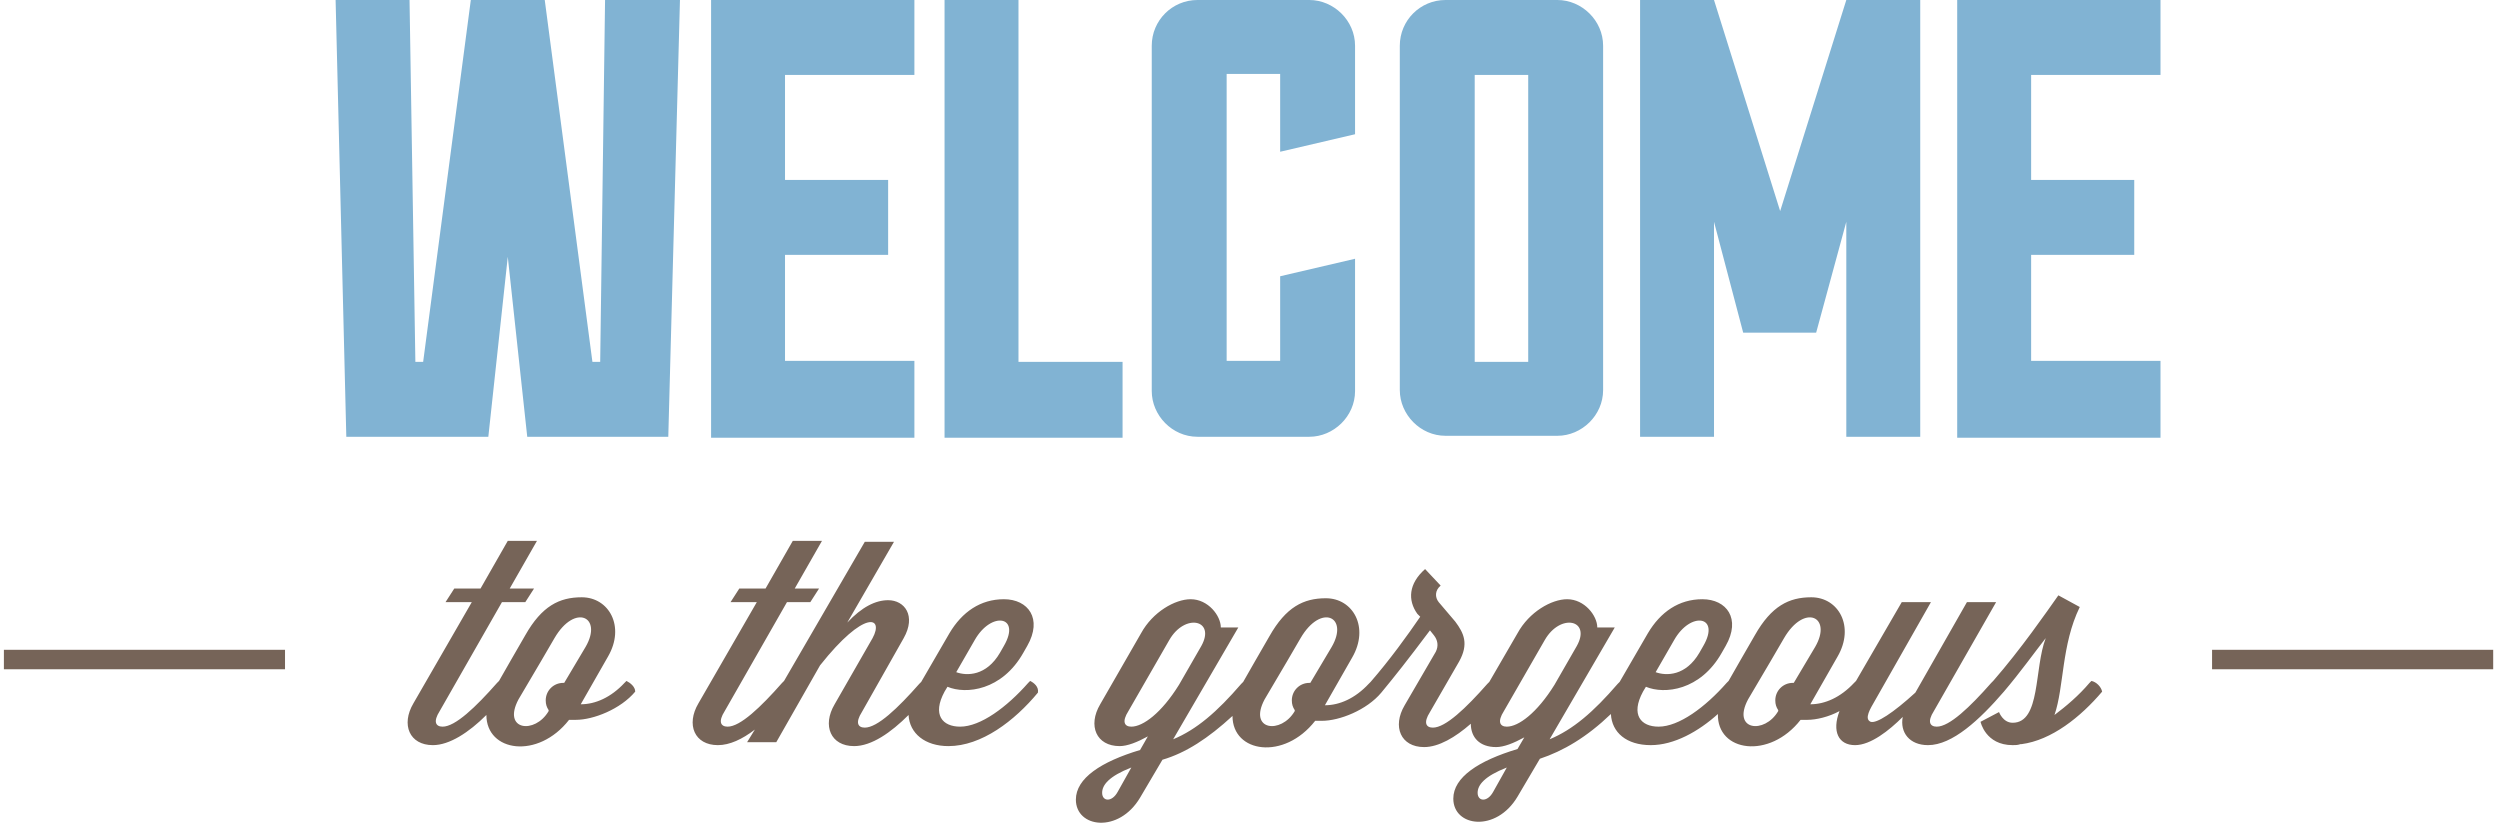
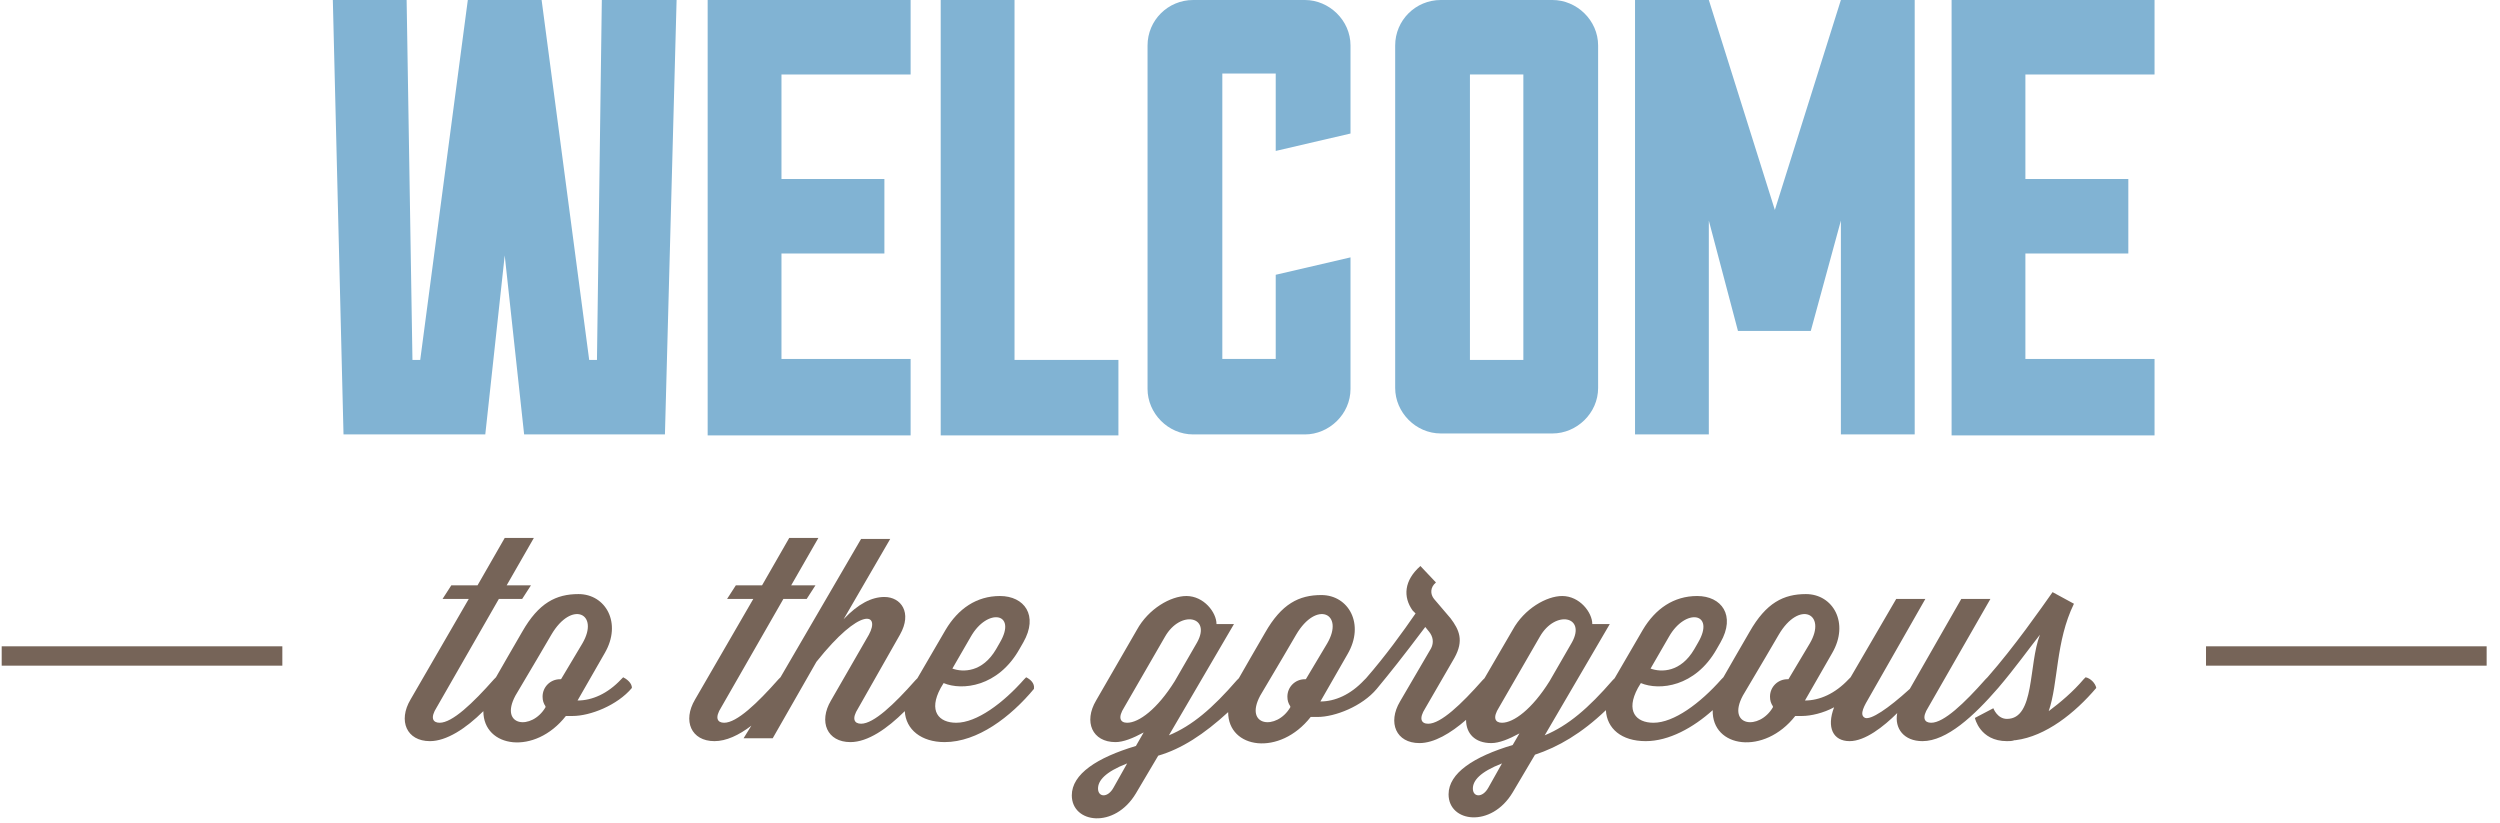
- <svg xmlns="http://www.w3.org/2000/svg" width="257" height="85" id="welcome_icon" viewBox="0 0 257 85">
-   <path d="m64.4 70-.2.2c-1.4 1.5-3 2.2-4.5 2.2l2.8-4.9c1.8-3.1.1-6.1-2.7-6.1-2.3 0-4.1.9-5.8 3.9l-1.5 2.6-1.2 2.1-.2.2c-2.2 2.5-4.3 4.5-5.6 4.5-.7 0-1-.5-.3-1.6l6.4-11.2H54l.9-1.4h-2.5l2.8-4.9h-3l-2.8 4.9h-2.7l-.9 1.4h2.7l-6 10.4c-1.3 2.2-.4 4.3 2 4.3 1.7 0 3.7-1.3 5.5-3.1 0 3.8 5.3 4.6 8.5.5h.7c1.8 0 4.6-1.1 6.1-2.9 0-.5-.5-.9-.9-1.1Zm-6.4.2h-.1c-1 0-1.8.8-1.8 1.8 0 .4.1.7.3 1v.1c-1.4 2.4-4.8 2-3.1-1.2l2.3-3.9 1.4-2.4c2.1-3.6 5-2.2 3.2.9L58 70.2ZM105.9 70l-.2.2c-2.2 2.5-4.9 4.5-7 4.5-1.8 0-2.9-1.2-1.6-3.6l.3-.5c1.9.8 5.6.4 7.8-3.5l.4-.7c1.6-2.8.1-4.8-2.4-4.8-2.4 0-4.3 1.3-5.6 3.5l-2.9 5-.2.2c-2.2 2.5-4.3 4.5-5.6 4.5-.7 0-1-.5-.3-1.6l4.3-7.6c1.3-2.3.1-3.9-1.6-3.9-1.3 0-2.7.7-4.2 2.3l4.8-8.3h-3L80.6 70l-.2.2c-2.2 2.5-4.3 4.5-5.6 4.5-.7 0-1-.5-.3-1.6l6.4-11.2h2.4l.9-1.4h-2.5l2.8-4.9h-3l-2.8 4.9H76l-.9 1.4h2.7l-6 10.4c-1.3 2.2-.4 4.3 2 4.3 1.2 0 2.5-.6 3.8-1.6l-.8 1.3h3l4.5-7.9c4.6-5.8 6.6-5 5.4-2.8l-3.9 6.8c-1.3 2.2-.4 4.3 2 4.3 1.8 0 3.8-1.4 5.6-3.2.1 1.9 1.7 3.2 4.1 3.2 3.4 0 6.8-2.6 9.2-5.5.1-.6-.4-1-.8-1.2Zm-5.7-4.2c1.7-3 4.8-2.5 3 .6l-.4.7c-1.4 2.4-3.4 2.4-4.5 2l1.9-3.3ZM215 70l-.2.2c-1.1 1.3-2.4 2.4-3.6 3.3 1-2.9.7-7.2 2.6-11.1l-2.2-1.2c-1.2 1.7-3.9 5.6-6.7 8.8l-.2.2c-2.2 2.5-4.3 4.5-5.6 4.5-.7 0-1-.5-.3-1.6l6.4-11.2h-3l-5.3 9.3c-2.3 2.1-4 3.2-4.6 3-.7-.3 0-1.4.4-2.1l5.8-10.2h-3l-4.7 8.1-.2.2c-1.4 1.5-3 2.2-4.5 2.2l2.8-4.9c1.8-3.1.1-6.1-2.7-6.1-2.3 0-4.1.9-5.8 3.9l-1.5 2.6-1.2 2.1-.2.2c-2.2 2.5-4.9 4.5-7 4.5-1.8 0-2.9-1.2-1.6-3.6l.3-.5c1.9.8 5.6.4 7.8-3.5l.4-.7c1.6-2.8.1-4.8-2.4-4.8-2.4 0-4.3 1.3-5.6 3.5l-2.9 5-.2.2c-2.5 2.9-4.6 4.7-7 5.7l6.7-11.5h-1.8c0-1.2-1.3-2.9-3.1-2.9-1.6 0-3.9 1.3-5.1 3.5l-2.9 5-.2.2c-2.2 2.5-4.3 4.5-5.6 4.5-.7 0-1-.5-.3-1.6l3-5.2c1-1.8.5-2.9-.4-4.1l-1.7-2c-.4-.5-.4-1.2.2-1.7l-1.6-1.7c-1.7 1.5-1.8 3.2-.8 4.6l.3.3c-1.3 1.9-3.1 4.4-5.1 6.7l-.2.2c-1.4 1.5-3 2.2-4.5 2.2l2.8-4.9c1.8-3.1.1-6.1-2.7-6.1-2.3 0-4.1.9-5.8 3.9L129 68l-1.2 2.1-.2.2c-2.5 2.9-4.6 4.7-7 5.7l6.7-11.5h-1.8c0-1.2-1.3-2.9-3.1-2.9-1.6 0-3.9 1.3-5.1 3.5l-4.2 7.3c-1.3 2.2-.4 4.3 2 4.3.8 0 1.8-.4 2.9-1l-.8 1.4c-4 1.2-6.6 2.9-6.6 5.1 0 2.9 4.4 3.5 6.6-.2l2.3-3.9c2.4-.7 4.7-2.2 7.2-4.5 0 3.8 5.3 4.6 8.5.5h.7c1.8 0 4.6-1.1 6.1-2.9 1.4-1.7 2.6-3.2 5-6.4l.4.5c.4.5.5 1.1.2 1.7l-3.2 5.5c-1.3 2.2-.4 4.3 2 4.3 1.5 0 3.2-1 4.8-2.4 0 1.4.9 2.4 2.6 2.4.8 0 1.8-.4 2.9-1L156 77c-4 1.2-6.6 2.9-6.6 5.1 0 2.9 4.4 3.5 6.6-.2l2.3-3.9c2.4-.8 4.8-2.2 7.3-4.6.1 1.9 1.6 3.2 4.1 3.2 2.4 0 4.9-1.4 6.9-3.2-.1 3.9 5.3 4.7 8.5.6h.7c.9 0 2.2-.3 3.3-.9-.8 2.1-.1 3.5 1.6 3.5 1.6 0 3.5-1.5 4.9-2.9-.3 1.6.7 2.9 2.6 2.9 2.5 0 5.3-2.6 7.8-5.5 1.7-2 3.2-4.1 4.3-5.5-1.2 3.1-.5 8.7-3.4 8.7-1 0-1.4-1.1-1.4-1.1l-1.9 1s.5 2.4 3.3 2.4c.3 0 .5 0 .8-.1h.1c3.1-.4 6.1-2.8 8.3-5.4-.1-.5-.6-1-1.1-1.1Zm-42.9-4.2c1.7-3 4.8-2.5 3 .6l-.4.7c-1.4 2.4-3.4 2.4-4.5 2l1.9-3.3Zm-57.2 15.6c-.6 1.1-1.6 1-1.6.1 0-.8.7-1.7 3-2.6l-1.4 2.5Zm1.4-6.7c-.7 0-1-.5-.3-1.6l4.2-7.3c1.6-2.8 4.8-2.1 3.3.6l-2.3 4c-1.8 2.9-3.7 4.3-4.9 4.3Zm18.4-4.5h-.1c-1 0-1.8.8-1.8 1.8 0 .4.1.7.3 1v.1c-1.4 2.4-4.8 2-3.1-1.2l2.3-3.9 1.4-2.4c2.1-3.6 5-2.2 3.2.9l-2.2 3.7Zm18.8 11.2c-.6 1.1-1.6 1-1.6.1 0-.8.7-1.7 3-2.6l-1.4 2.5Zm1.4-6.7c-.7 0-1-.5-.3-1.6l4.2-7.3c1.6-2.8 4.8-2.1 3.3.6l-2.3 4c-1.8 2.9-3.7 4.3-4.9 4.3Zm29.5-4.5h-.1c-1 0-1.8.8-1.8 1.8 0 .4.1.7.3 1v.1c-1.4 2.4-4.8 2-3.1-1.2L182 68l1.4-2.4c2.1-3.6 5-2.2 3.2.9l-2.2 3.7ZM29.3 66.8H.4v2h28.9v-2ZM256.3 66.8h-28.9v2h28.9v-2Z" fill="#766458" />
-   <path d="M62.2 0h7.7l-1.2 44.9H54.2l-2-18.5-2 18.5H35.6L34.5 0h7.6l.6 37.2h.8L48.4 0H56l4.9 37.2h.8L62.2 0ZM94 37.2V45H73.1V0H94v7.7H80.7v10.8h10.6v7.7H80.7v10.9H94v.1ZM115.4 37.2V45H97.1V0h7.6v37.2h10.7ZM131.6 28.4l7.7-1.8v13.6c0 2.6-2.2 4.7-4.7 4.7h-11.5c-2.6 0-4.7-2.2-4.7-4.7V4.7c0-2.6 2.1-4.7 4.7-4.7h11.5c2.5 0 4.7 2.1 4.7 4.7v9.1l-7.7 1.8v-8h-5.5v29.5h5.5v-8.7ZM160.1 0c2.5 0 4.7 2.1 4.7 4.7v35.4c0 2.6-2.2 4.7-4.7 4.7h-11.5c-2.6 0-4.7-2.2-4.7-4.7V4.7c0-2.6 2.1-4.7 4.7-4.7h11.5Zm-3 7.7h-5.5v29.5h5.5V7.7ZM189.8 0h7.6v44.9h-7.6V22.8l-3.1 11.4h-7.5l-3-11.4v22.1h-7.6V0h7.6l6.8 21.7L189.8 0ZM222.1 37.2V45h-20.9V0h20.9v7.7h-13.3v10.8h10.6v7.7h-10.6v10.9h13.3v.1Z" fill="#81B3D3" />
+ <svg xmlns="http://www.w3.org/2000/svg" width="158" height="52" viewBox="0 0 158 52" fill="none">
+   <path d="M39.385 42.804L39.262 42.927C38.403 43.844 37.421 44.272 36.501 44.272L38.219 41.276C39.324 39.38 38.28 37.546 36.562 37.546C35.15 37.546 34.046 38.096 33.002 39.93L32.082 41.52L31.345 42.804L31.223 42.927C29.872 44.456 28.584 45.678 27.786 45.678C27.356 45.678 27.172 45.373 27.602 44.7L31.529 37.851H33.002L33.555 36.995H32.02L33.739 33.999H31.898L30.179 36.995H28.522L27.97 37.851H29.627L25.945 44.211C25.147 45.556 25.699 46.84 27.172 46.84C28.215 46.84 29.443 46.045 30.548 44.945C30.548 47.268 33.8 47.758 35.764 45.25H36.194C37.298 45.25 39.017 44.578 39.937 43.477C39.937 43.171 39.63 42.927 39.385 42.804ZM35.457 42.927H35.396C34.782 42.927 34.291 43.416 34.291 44.027C34.291 44.272 34.353 44.456 34.475 44.639V44.7C33.616 46.168 31.529 45.923 32.573 43.966L33.984 41.581L34.844 40.114C36.132 37.913 37.912 38.769 36.807 40.664L35.457 42.927Z" fill="#766458" />
+   <path d="M64.854 42.804L64.731 42.926C63.381 44.455 61.724 45.678 60.435 45.678C59.331 45.678 58.656 44.944 59.453 43.477L59.637 43.171C60.803 43.66 63.074 43.416 64.424 41.031L64.67 40.603C65.652 38.891 64.731 37.668 63.197 37.668C61.724 37.668 60.558 38.463 59.76 39.808L57.98 42.865L57.858 42.988C56.508 44.516 55.219 45.739 54.421 45.739C53.991 45.739 53.807 45.434 54.237 44.761L56.876 40.114C57.674 38.707 56.937 37.729 55.894 37.729C55.096 37.729 54.237 38.157 53.316 39.135L56.262 34.06H54.421L49.327 42.804L49.204 42.926C47.854 44.455 46.565 45.678 45.768 45.678C45.338 45.678 45.154 45.373 45.584 44.7L49.511 37.851H50.984L51.536 36.995H50.002L51.721 33.999H49.879L48.161 36.995H46.504L45.952 37.851H47.609L43.926 44.211C43.129 45.556 43.681 46.84 45.154 46.84C45.89 46.84 46.688 46.473 47.486 45.862L46.995 46.657H48.836L51.598 41.826C54.421 38.279 55.648 38.768 54.912 40.114L52.518 44.272C51.721 45.617 52.273 46.901 53.746 46.901C54.85 46.901 56.078 46.045 57.183 44.944C57.244 46.106 58.226 46.901 59.699 46.901C61.785 46.901 63.872 45.311 65.345 43.538C65.406 43.171 65.1 42.926 64.854 42.804ZM61.356 40.236C62.399 38.401 64.302 38.707 63.197 40.603L62.952 41.031C62.092 42.498 60.865 42.498 60.19 42.254L61.356 40.236Z" fill="#766458" />
+   <path d="M131.81 42.804L131.687 42.927C131.012 43.722 130.214 44.394 129.478 44.945C130.091 43.171 129.907 40.542 131.073 38.157L129.723 37.423C128.987 38.463 127.33 40.848 125.611 42.804L125.488 42.927C124.138 44.455 122.849 45.678 122.052 45.678C121.622 45.678 121.438 45.373 121.868 44.7L125.795 37.851H123.954L120.701 43.538C119.29 44.822 118.247 45.495 117.878 45.373C117.449 45.189 117.878 44.517 118.124 44.089L121.683 37.851H119.842L116.958 42.804L116.835 42.927C115.976 43.844 114.994 44.272 114.073 44.272L115.792 41.276C116.896 39.38 115.853 37.546 114.135 37.546C112.723 37.546 111.619 38.096 110.575 39.93L109.655 41.52L108.918 42.804L108.796 42.927C107.445 44.455 105.788 45.678 104.5 45.678C103.395 45.678 102.72 44.945 103.518 43.477L103.702 43.171C104.868 43.66 107.138 43.416 108.489 41.031L108.734 40.603C109.716 38.891 108.796 37.668 107.261 37.668C105.788 37.668 104.622 38.463 103.824 39.808L102.045 42.866L101.922 42.988C100.388 44.761 99.099 45.862 97.626 46.473L101.738 39.441H100.633C100.633 38.707 99.835 37.668 98.731 37.668C97.749 37.668 96.337 38.463 95.601 39.808L93.821 42.866L93.698 42.988C92.348 44.517 91.059 45.74 90.261 45.74C89.832 45.74 89.648 45.434 90.077 44.761L91.918 41.581C92.532 40.481 92.225 39.808 91.673 39.074L90.63 37.851C90.384 37.546 90.384 37.117 90.752 36.812L89.77 35.772C88.727 36.69 88.666 37.729 89.279 38.585L89.464 38.769C88.666 39.93 87.561 41.459 86.334 42.866L86.211 42.988C85.352 43.905 84.37 44.333 83.449 44.333L85.168 41.337C86.272 39.441 85.229 37.607 83.511 37.607C82.099 37.607 80.994 38.157 79.951 39.992L79.031 41.581L78.294 42.866L78.171 42.988C76.637 44.761 75.348 45.862 73.875 46.473L77.987 39.441H76.883C76.883 38.707 76.085 37.668 74.98 37.668C73.998 37.668 72.587 38.463 71.85 39.808L69.273 44.272C68.475 45.617 69.027 46.901 70.5 46.901C70.991 46.901 71.605 46.657 72.28 46.29L71.789 47.146C69.334 47.88 67.738 48.919 67.738 50.265C67.738 52.038 70.439 52.405 71.789 50.142L73.2 47.758C74.673 47.33 76.085 46.412 77.619 45.006C77.619 47.33 80.872 47.819 82.836 45.312H83.265C84.37 45.312 86.088 44.639 87.009 43.538C87.868 42.499 88.604 41.581 90.077 39.625L90.323 39.93C90.568 40.236 90.63 40.603 90.446 40.97L88.482 44.333C87.684 45.678 88.236 46.963 89.709 46.963C90.63 46.963 91.673 46.351 92.655 45.495C92.655 46.351 93.207 46.963 94.251 46.963C94.742 46.963 95.355 46.718 96.03 46.351L95.601 47.085C93.146 47.819 91.55 48.858 91.55 50.203C91.55 51.977 94.251 52.344 95.601 50.081L97.012 47.696C98.485 47.207 99.958 46.351 101.492 44.883C101.554 46.045 102.474 46.84 104.009 46.84C105.481 46.84 107.016 45.984 108.243 44.883C108.182 47.268 111.496 47.758 113.46 45.25H113.889C114.442 45.25 115.239 45.067 115.915 44.7C115.424 45.984 115.853 46.84 116.896 46.84C117.878 46.84 119.044 45.923 119.904 45.067C119.72 46.045 120.333 46.84 121.499 46.84C123.034 46.84 124.752 45.25 126.286 43.477C127.33 42.254 128.25 40.97 128.925 40.114C128.189 42.01 128.618 45.434 126.839 45.434C126.225 45.434 125.979 44.761 125.979 44.761L124.813 45.373C124.813 45.373 125.12 46.84 126.839 46.84C127.023 46.84 127.145 46.84 127.33 46.779H127.391C129.293 46.535 131.135 45.067 132.485 43.477C132.423 43.171 132.117 42.866 131.81 42.804ZM105.481 40.236C106.525 38.402 108.427 38.707 107.323 40.603L107.077 41.031C106.218 42.499 104.991 42.499 104.315 42.254L105.481 40.236ZM70.377 49.775C70.009 50.448 69.395 50.387 69.395 49.837C69.395 49.347 69.825 48.797 71.236 48.247L70.377 49.775ZM71.236 45.678C70.807 45.678 70.623 45.373 71.052 44.7L73.63 40.236C74.612 38.524 76.576 38.952 75.655 40.603L74.244 43.049C73.139 44.822 71.973 45.678 71.236 45.678ZM82.529 42.927H82.467C81.854 42.927 81.363 43.416 81.363 44.027C81.363 44.272 81.424 44.456 81.547 44.639V44.7C80.688 46.168 78.601 45.923 79.644 43.966L81.056 41.581L81.915 40.114C83.204 37.913 84.984 38.769 83.879 40.664L82.529 42.927ZM94.067 49.775C93.698 50.448 93.085 50.387 93.085 49.837C93.085 49.347 93.514 48.797 94.926 48.247L94.067 49.775ZM94.926 45.678C94.496 45.678 94.312 45.373 94.742 44.7L97.319 40.236C98.301 38.524 100.265 38.952 99.344 40.603L97.933 43.049C96.828 44.822 95.662 45.678 94.926 45.678ZM113.03 42.927H112.969C112.355 42.927 111.864 43.416 111.864 44.027C111.864 44.272 111.925 44.456 112.048 44.639V44.7C111.189 46.168 109.102 45.923 110.146 43.966L111.557 41.581L112.416 40.114C113.705 37.913 115.485 38.769 114.38 40.664L113.03 42.927Z" fill="#766458" />
+   <path d="M17.844 40.847H0.107V42.07H17.844V40.847Z" fill="#766458" />
+   <path d="M157.156 40.847H139.42V42.07H157.156V40.847Z" fill="#766458" />
+   <path d="M38.035 0H42.761L42.024 27.456H33.125L31.898 16.143L30.67 27.456H21.71L21.035 0H25.699L26.067 22.747H26.558L29.566 0H34.23L37.237 22.747H37.728L38.035 0Z" fill="#81B3D3" />
+   <path d="M57.551 22.747V27.517H44.724V0H57.551V4.708H49.389V11.313H55.894V16.021H49.389V22.686H57.551V22.747Z" fill="#81B3D3" />
+   <path d="M70.684 22.747V27.517H59.453V0H64.118V22.747H70.684Z" fill="#81B3D3" />
+   <path d="M80.626 17.366L85.352 16.266V24.582C85.352 26.172 84.002 27.456 82.468 27.456H75.41C73.814 27.456 72.525 26.111 72.525 24.582V2.874C72.525 1.284 73.814 0 75.41 0H82.468C84.002 0 85.352 1.284 85.352 2.874V8.439L80.626 9.539V4.647H77.251V22.686H80.626V17.366Z" fill="#81B3D3" />
+   <path d="M98.117 0C99.651 0 101.001 1.284 101.001 2.874V24.521C101.001 26.111 99.651 27.395 98.117 27.395H91.059C89.464 27.395 88.175 26.05 88.175 24.521V2.874C88.175 1.284 89.464 0 91.059 0H98.117ZM96.276 4.708H92.9V22.747H96.276V4.708Z" fill="#81B3D3" />
+   <path d="M116.344 0H121.009V27.456H116.344V13.942L114.442 20.913H109.839L107.998 13.942V27.456H103.334V0H107.998L112.171 13.269L116.344 0Z" fill="#81B3D3" />
+   <path d="M136.167 22.747V27.517H123.341V0H136.167V4.708H128.005V11.313H134.51V16.021H128.005V22.686H136.167V22.747Z" fill="#81B3D3" />
</svg>
